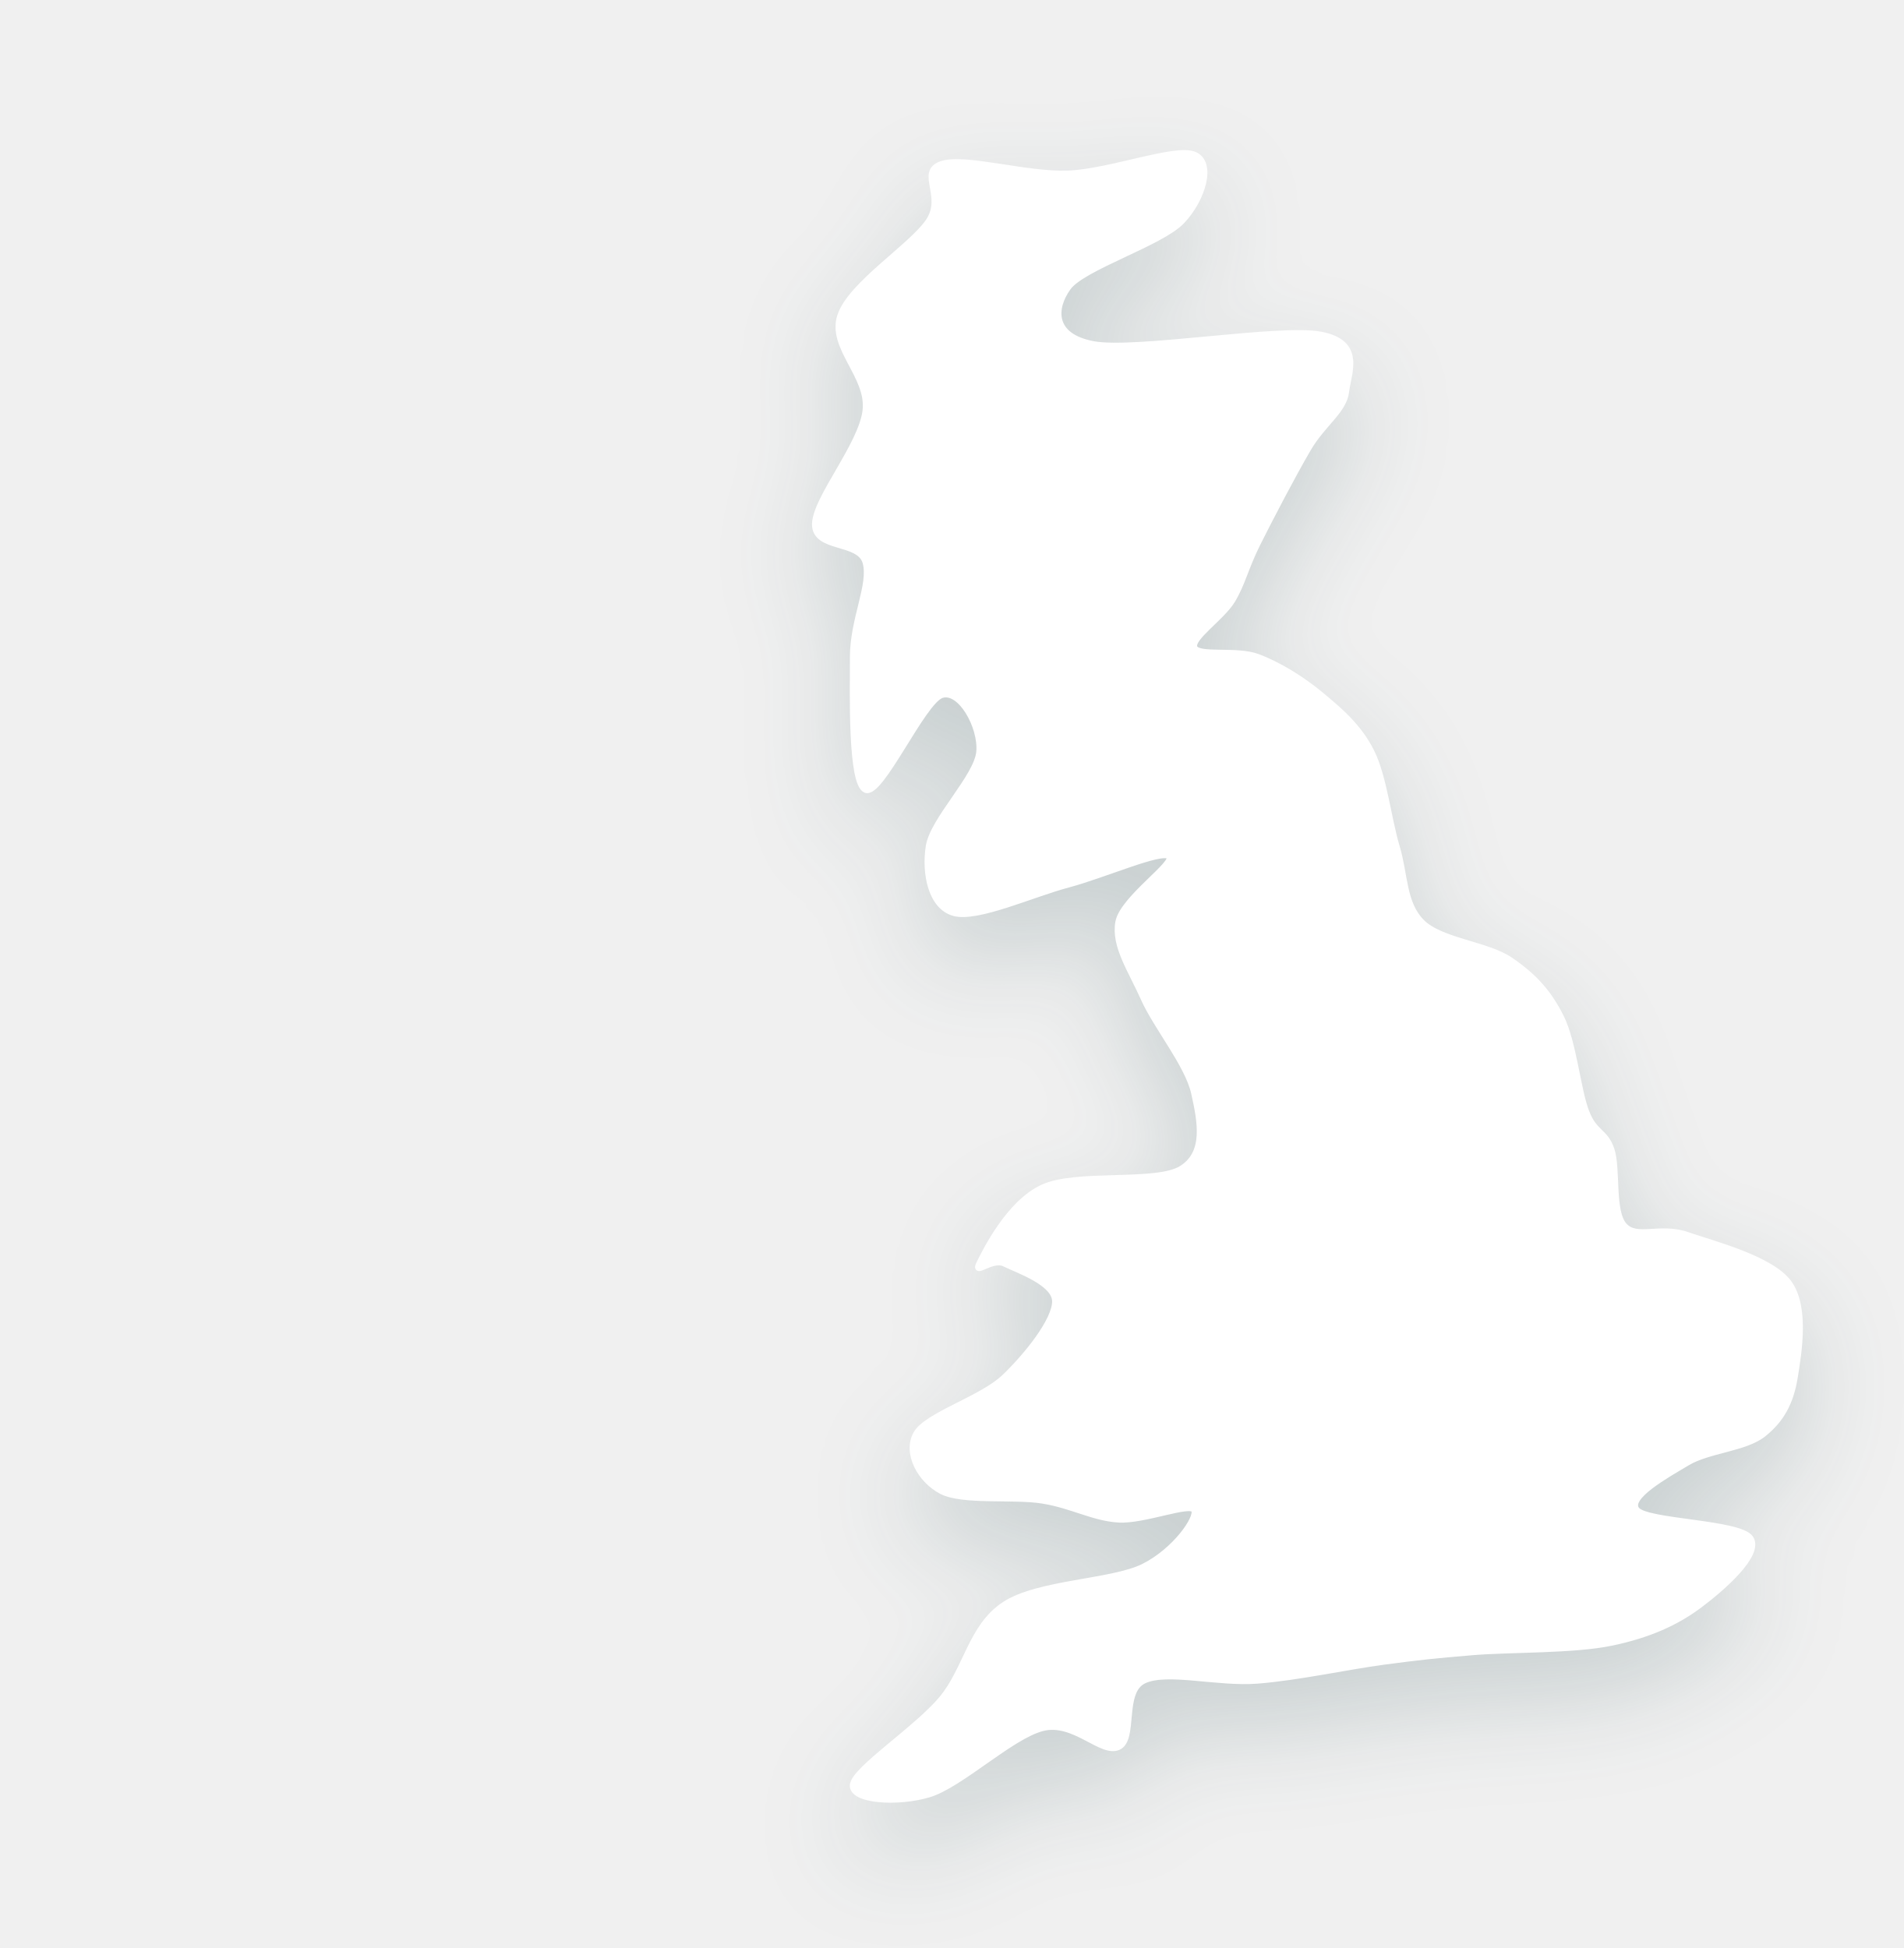
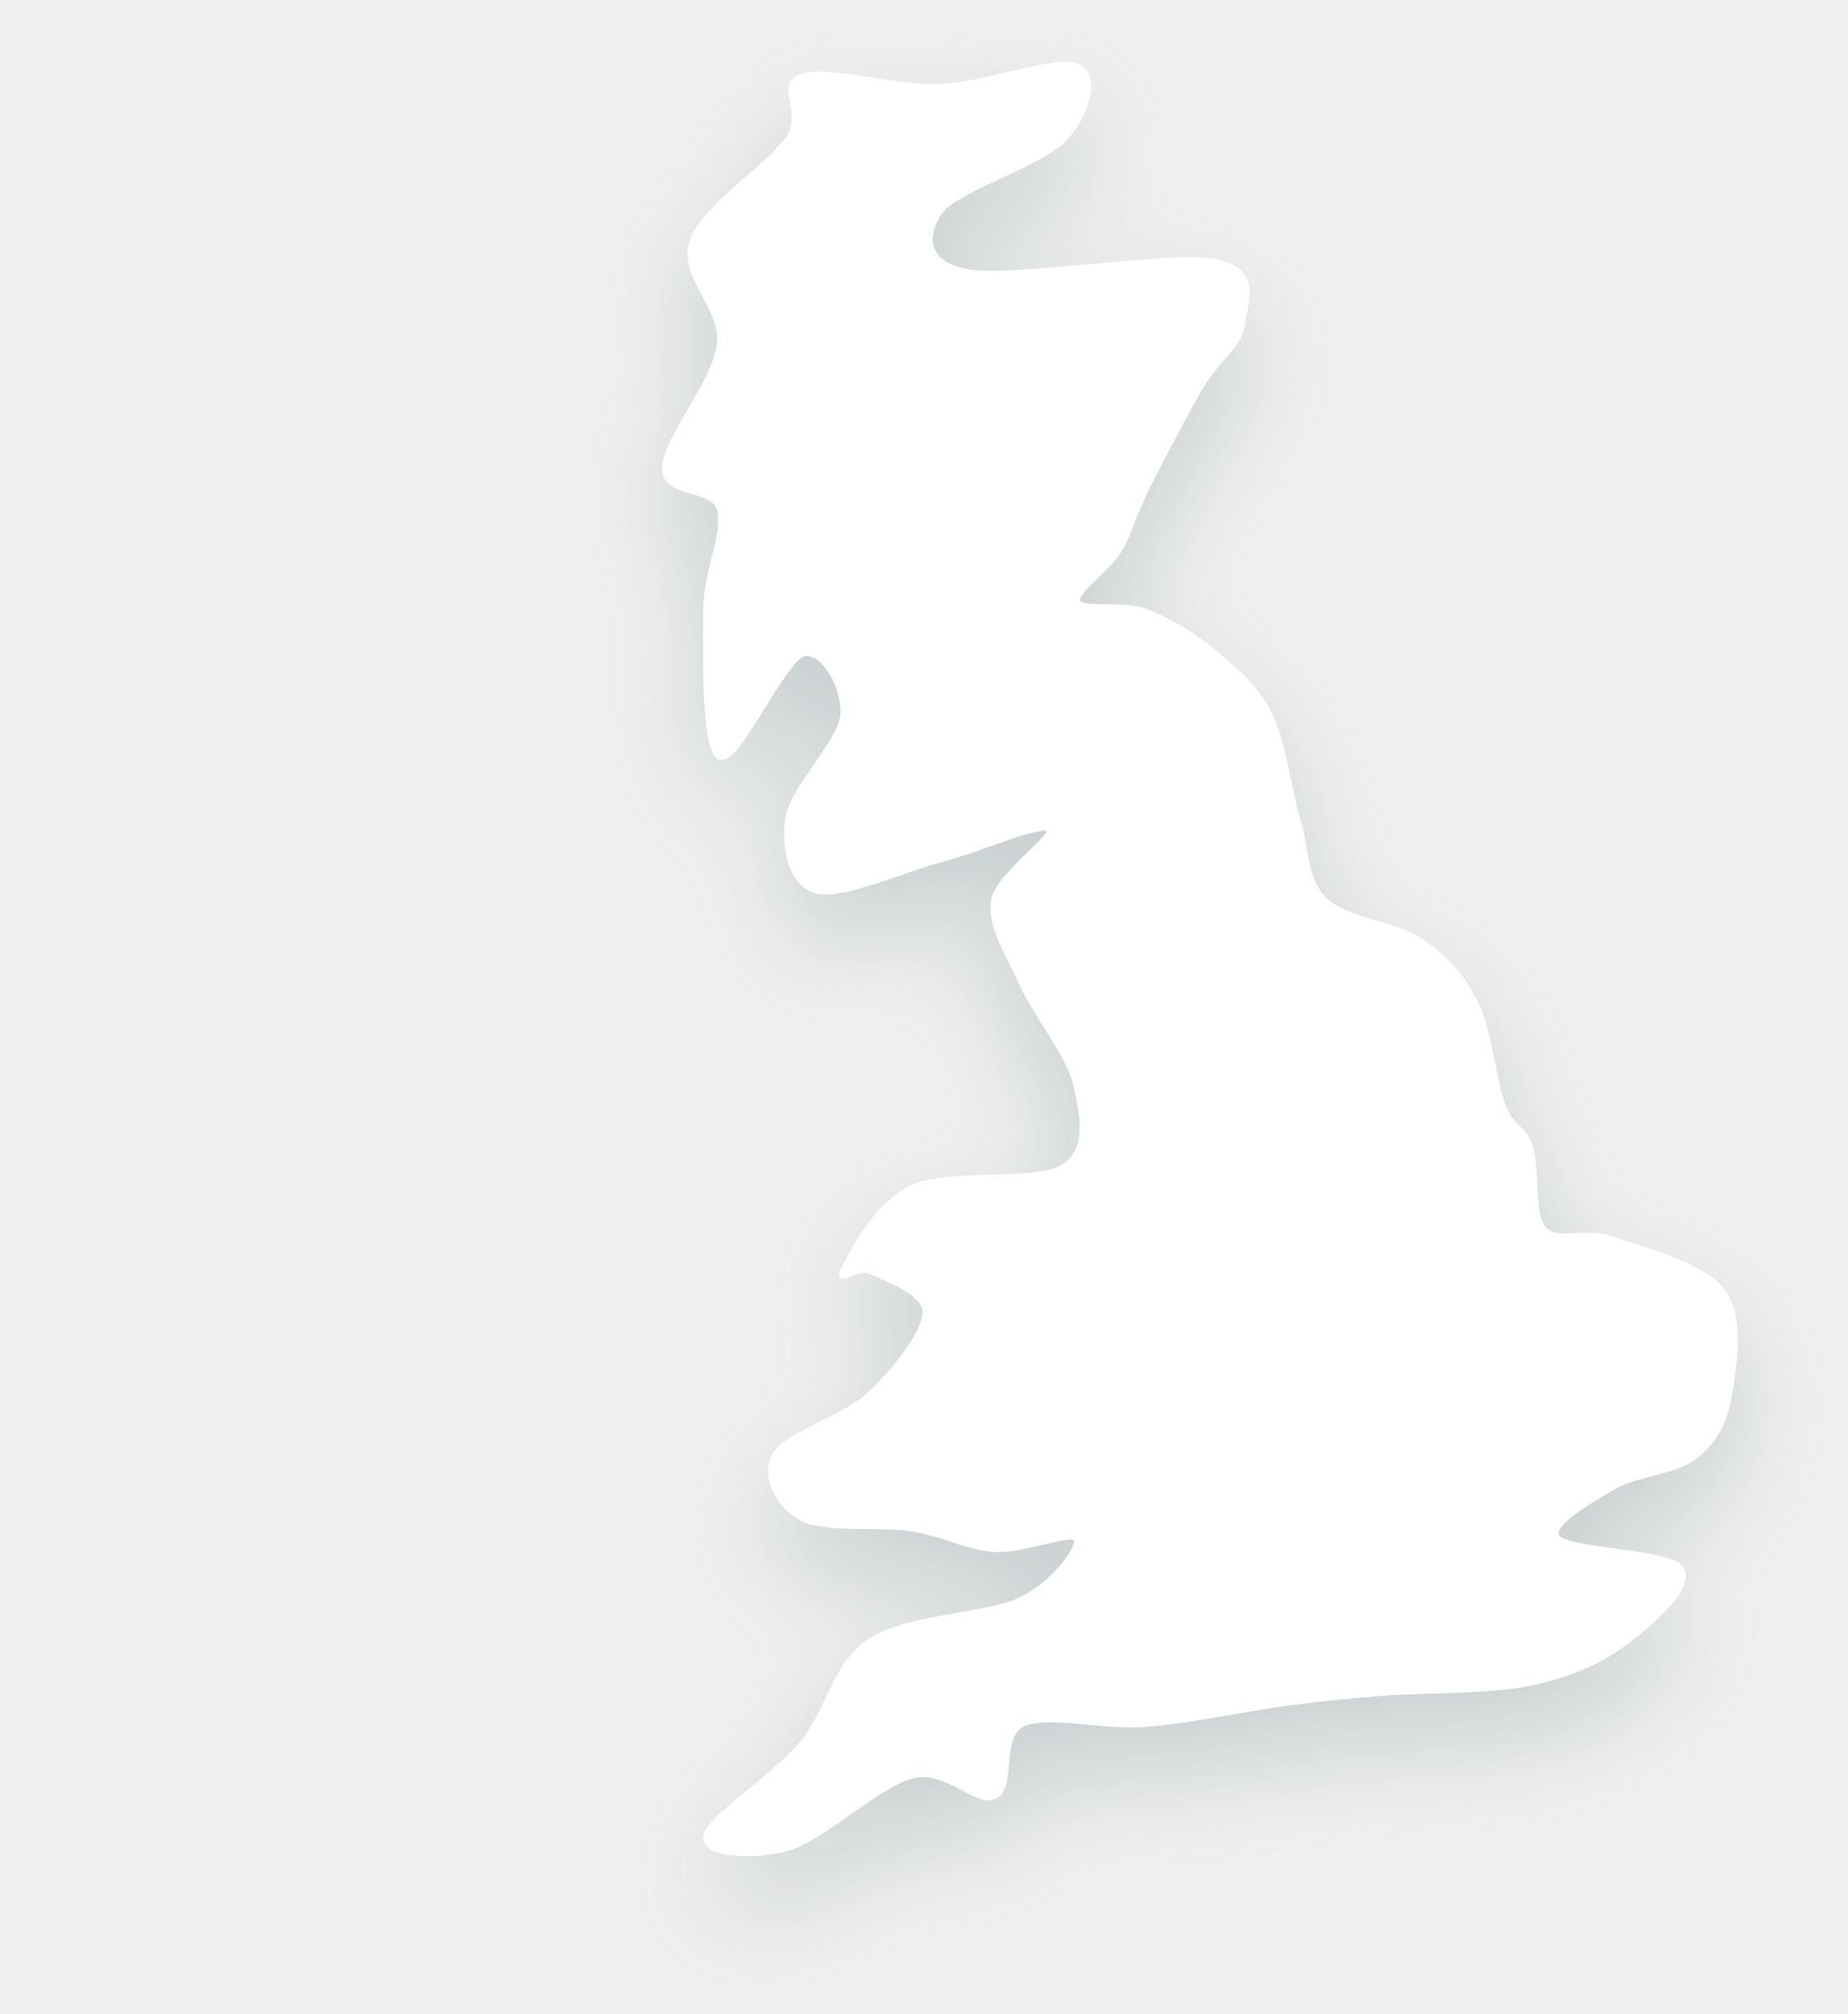
- <svg xmlns="http://www.w3.org/2000/svg" preserveAspectRatio="none" overflow="visible" style="display: block;" width="602.627" height="616.688" viewBox="0 0 602.627 616.688" fill="none">
-   <g id="Great Britain" filter="url(#filter0_d_0_56)">
-     <path id="Vector" d="M298 52C305.3 49.5 324.7 55.5 338 55C351.3 54.5 372 46.5 378 49C384 51.5 380.7 63 374 70C367.3 77 342.7 84.5 338 91C333.3 97.5 332.7 106.5 346 109C359.3 111.5 404.7 103.5 418 106C431.3 108.5 426.7 118 426 124C425.3 130 418.7 134 414 142C409.3 150 402 164 398 172C394 180 393.3 184.5 390 190C386.7 195.5 376.7 202 378 205C379.3 208 391.3 205.5 398 208C404.7 210.5 412 215 418 220C424 225 430 230 434 238C438 246 439.3 259 442 268C444.7 277 444 286 450 292C456 298 470.7 299 478 304C485.3 309 490 314 494 322C498 330 499.3 345 502 352C504.7 359 508 358 510 364C512 370 510 383.5 514 388C518 392.5 525.3 388 534 391C542.7 394 560.3 398.5 566 406C571.7 413.5 569.3 428 568 436C566.7 444 563.7 449.5 558 454C552.3 458.5 540.7 459 534 463C527.3 467 514.7 474 518 478C521.3 482 550.7 482 554 487C557.3 492 545.3 502.5 538 508C530.7 513.5 522 517.5 510 520C498 522.5 478 522 466 523C454 524 449.3 524.5 438 526C426.7 527.5 410.7 531 398 532C385.3 533 369.3 528.5 362 532C354.7 535.5 359.3 550.5 354 553C348.7 555.5 340 544.5 330 547C320 549.5 304 565 294 568C284 571 269.3 570 270 565C270.7 560 290 547.5 298 538C306 528.5 307.3 515 318 508C328.7 501 352 501 362 496C372 491 379.3 480.5 378 478C376.7 475.5 362 481.5 354 481C346 480.5 339.3 476.5 330 475C320.7 473.5 304.7 475.5 298 472C291.3 468.5 286.7 460 290 454C293.3 448 310.7 443 318 436C325.3 429 334 418 334 412C334 406 322 402 318 400C314 398 308 404 310 400C312 396 319.3 381 330 376C340.7 371 366 375 374 370C382 365 380 355 378 346C376 337 366 325 362 316C358 307 352.7 299.5 354 292C355.3 284.5 372.7 273 370 271C367.3 269 349.3 277 338 280C326.7 283 309.3 291 302 289C294.7 287 292.7 276.5 294 268C295.3 259.5 309.3 246 310 238C310.7 230 304 218 298 220C292 222 278.7 252 274 250C269.3 248 270 220 270 208C270 196 276 185 274 178C272 171 258 174 258 166C258 158 272.7 141 274 130C275.3 119 262.7 110 266 100C269.3 90 288.7 78 294 70C299.3 62 290.7 54.5 298 52Z" fill="white" stroke-width="2" stroke="white" />
+ <svg xmlns="http://www.w3.org/2000/svg" preserveAspectRatio="none" overflow="visible" style="display: block;" width="538.627" height="587.17" viewBox="0 0 538.627 587.17" fill="none">
+   <g id="Great Britain" filter="url(#filter0_d_0_61)">
+     <path id="Vector" d="M234 22.483C241.3 19.983 260.7 25.983 274 25.483C287.3 24.983 308 16.983 314 19.483C320 21.983 316.7 33.483 310 40.483C303.3 47.483 278.7 54.983 274 61.483C269.3 67.983 268.7 76.983 282 79.483C295.3 81.983 340.7 73.983 354 76.483C367.3 78.983 362.7 88.483 362 94.483C361.3 100.483 354.7 104.483 350 112.483C345.3 120.483 338 134.483 334 142.483C330 150.483 329.3 154.983 326 160.483C322.7 165.983 312.7 172.483 314 175.483C315.3 178.483 327.3 175.983 334 178.483C340.7 180.983 348 185.483 354 190.483C360 195.483 366 200.483 370 208.483C374 216.483 375.3 229.483 378 238.483C380.7 247.483 380 256.483 386 262.483C392 268.483 406.7 269.483 414 274.483C421.3 279.483 426 284.483 430 292.483C434 300.483 435.3 315.483 438 322.483C440.7 329.483 444 328.483 446 334.483C448 340.483 446 353.983 450 358.483C454 362.983 461.3 358.483 470 361.483C478.7 364.483 496.3 368.983 502 376.483C507.7 383.983 505.3 398.483 504 406.483C502.7 414.483 499.7 419.983 494 424.483C488.3 428.983 476.7 429.483 470 433.483C463.3 437.483 450.7 444.483 454 448.483C457.3 452.483 486.7 452.483 490 457.483C493.3 462.483 481.3 472.983 474 478.483C466.7 483.983 458 487.983 446 490.483C434 492.983 414 492.483 402 493.483C390 494.483 385.3 494.983 374 496.483C362.7 497.983 346.7 501.483 334 502.483C321.3 503.483 305.3 498.983 298 502.483C290.7 505.983 295.3 520.983 290 523.483C284.7 525.983 276 514.983 266 517.483C256 519.983 240 535.483 230 538.483C220 541.483 205.3 540.483 206 535.483C206.7 530.483 226 517.983 234 508.483C242 498.983 243.3 485.483 254 478.483C264.7 471.483 288 471.483 298 466.483C308 461.483 315.3 450.983 314 448.483C312.7 445.983 298 451.983 290 451.483C282 450.983 275.3 446.983 266 445.483C256.7 443.983 240.7 445.983 234 442.483C227.3 438.983 222.7 430.483 226 424.483C229.3 418.483 246.7 413.483 254 406.483C261.3 399.483 270 388.483 270 382.483C270 376.483 258 372.483 254 370.483C250 368.483 244 374.483 246 370.483C248 366.483 255.3 351.483 266 346.483C276.7 341.483 302 345.483 310 340.483C318 335.483 316 325.483 314 316.483C312 307.483 302 295.483 298 286.483C294 277.483 288.7 269.983 290 262.483C291.3 254.983 308.7 243.483 306 241.483C303.3 239.483 285.3 247.483 274 250.483C262.7 253.483 245.3 261.483 238 259.483C230.7 257.483 228.7 246.983 230 238.483C231.3 229.983 245.3 216.483 246 208.483C246.7 200.483 240 188.483 234 190.483C228 192.483 214.7 222.483 210 220.483C205.3 218.483 206 190.483 206 178.483C206 166.483 212 155.483 210 148.483C208 141.483 194 144.483 194 136.483C194 128.483 208.7 111.483 210 100.483C211.3 89.483 198.7 80.483 202 70.483C205.3 60.483 224.7 48.483 230 40.483C235.3 32.483 226.7 24.983 234 22.483Z" fill="white" stroke-width="2" stroke="white" />
  </g>
  <defs>
-     <filter id="filter0_d_0_56" x="-32" y="-18" width="658" height="664" filterUnits="userSpaceOnUse" color-interpolation-filters="sRGB">
+     <filter id="filter0_d_0_61" x="-32" y="-5.134" width="578" height="605" filterUnits="userSpaceOnUse" color-interpolation-filters="sRGB">
      <feFlood flood-opacity="0" result="BackgroundImageFix" />
      <feColorMatrix in="SourceAlpha" type="matrix" values="0 0 0 0 0 0 0 0 0 0 0 0 0 0 0 0 0 0 127 0" result="hardAlpha" />
      <feOffset dy="14" />
      <feGaussianBlur stdDeviation="16" />
      <feColorMatrix type="matrix" values="0 0 0 0 0.086 0 0 0 0 0.25 0 0 0 0 0.27 0 0 0 0.18 0" />
-       <feBlend mode="normal" in2="BackgroundImageFix" result="effect1_dropShadow_0_56" />
-       <feBlend mode="normal" in="SourceGraphic" in2="effect1_dropShadow_0_56" result="shape" />
+       <feBlend mode="normal" in2="BackgroundImageFix" result="effect1_dropShadow_0_61" />
+       <feBlend mode="normal" in="SourceGraphic" in2="effect1_dropShadow_0_61" result="shape" />
    </filter>
  </defs>
</svg>
